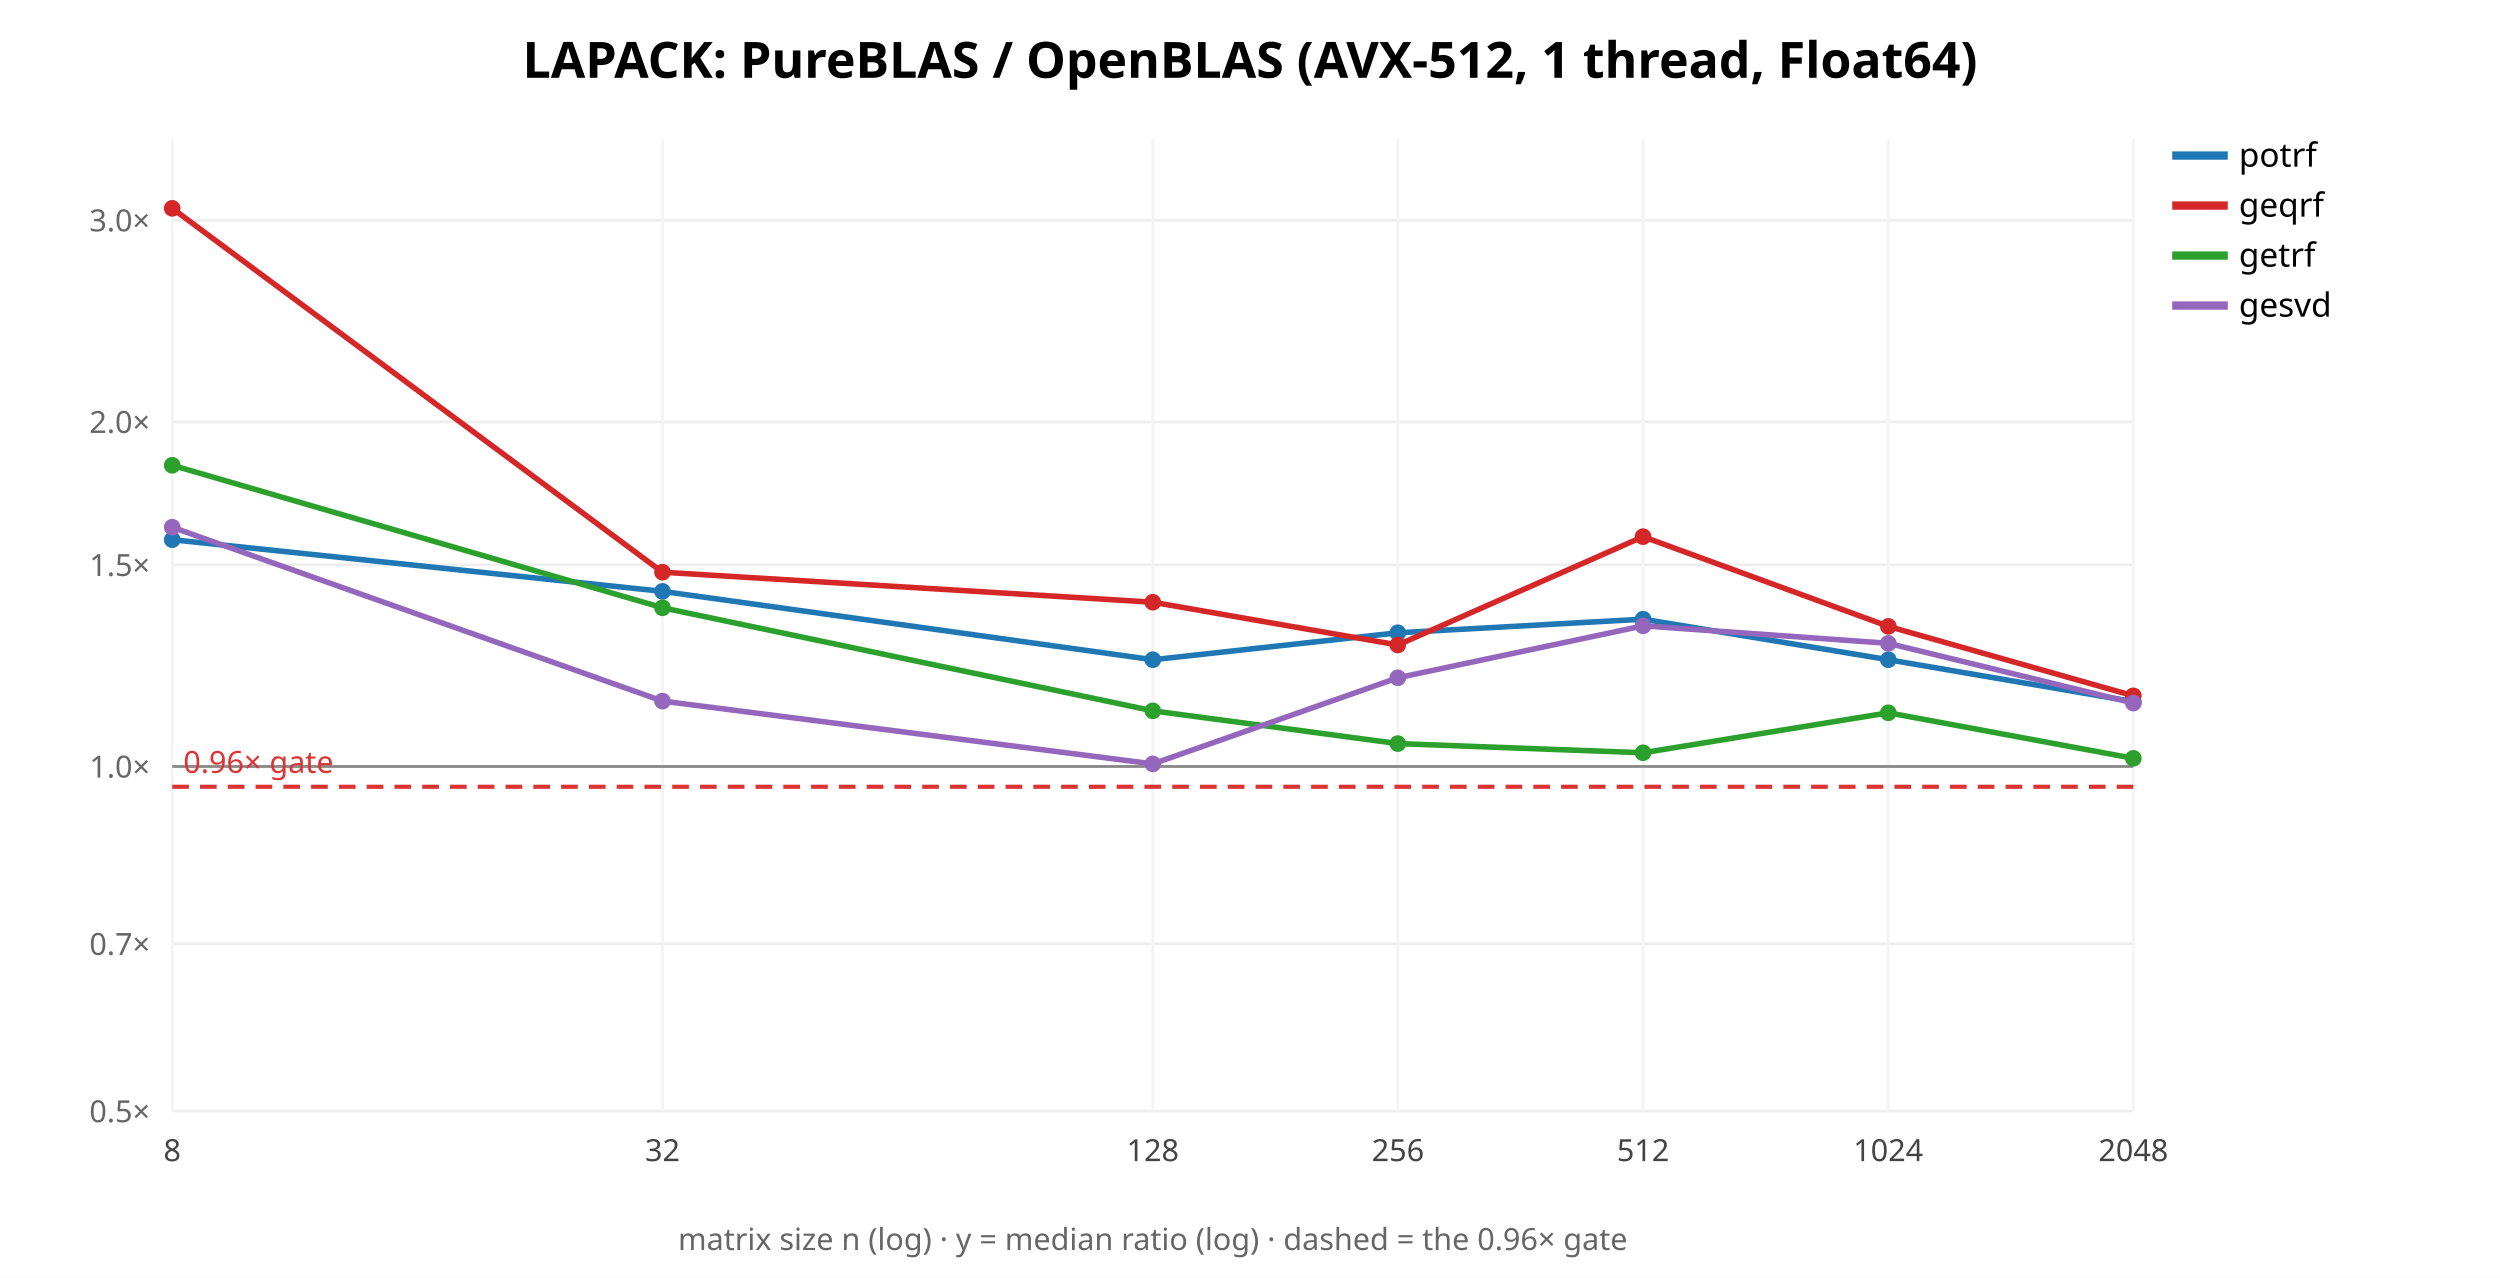
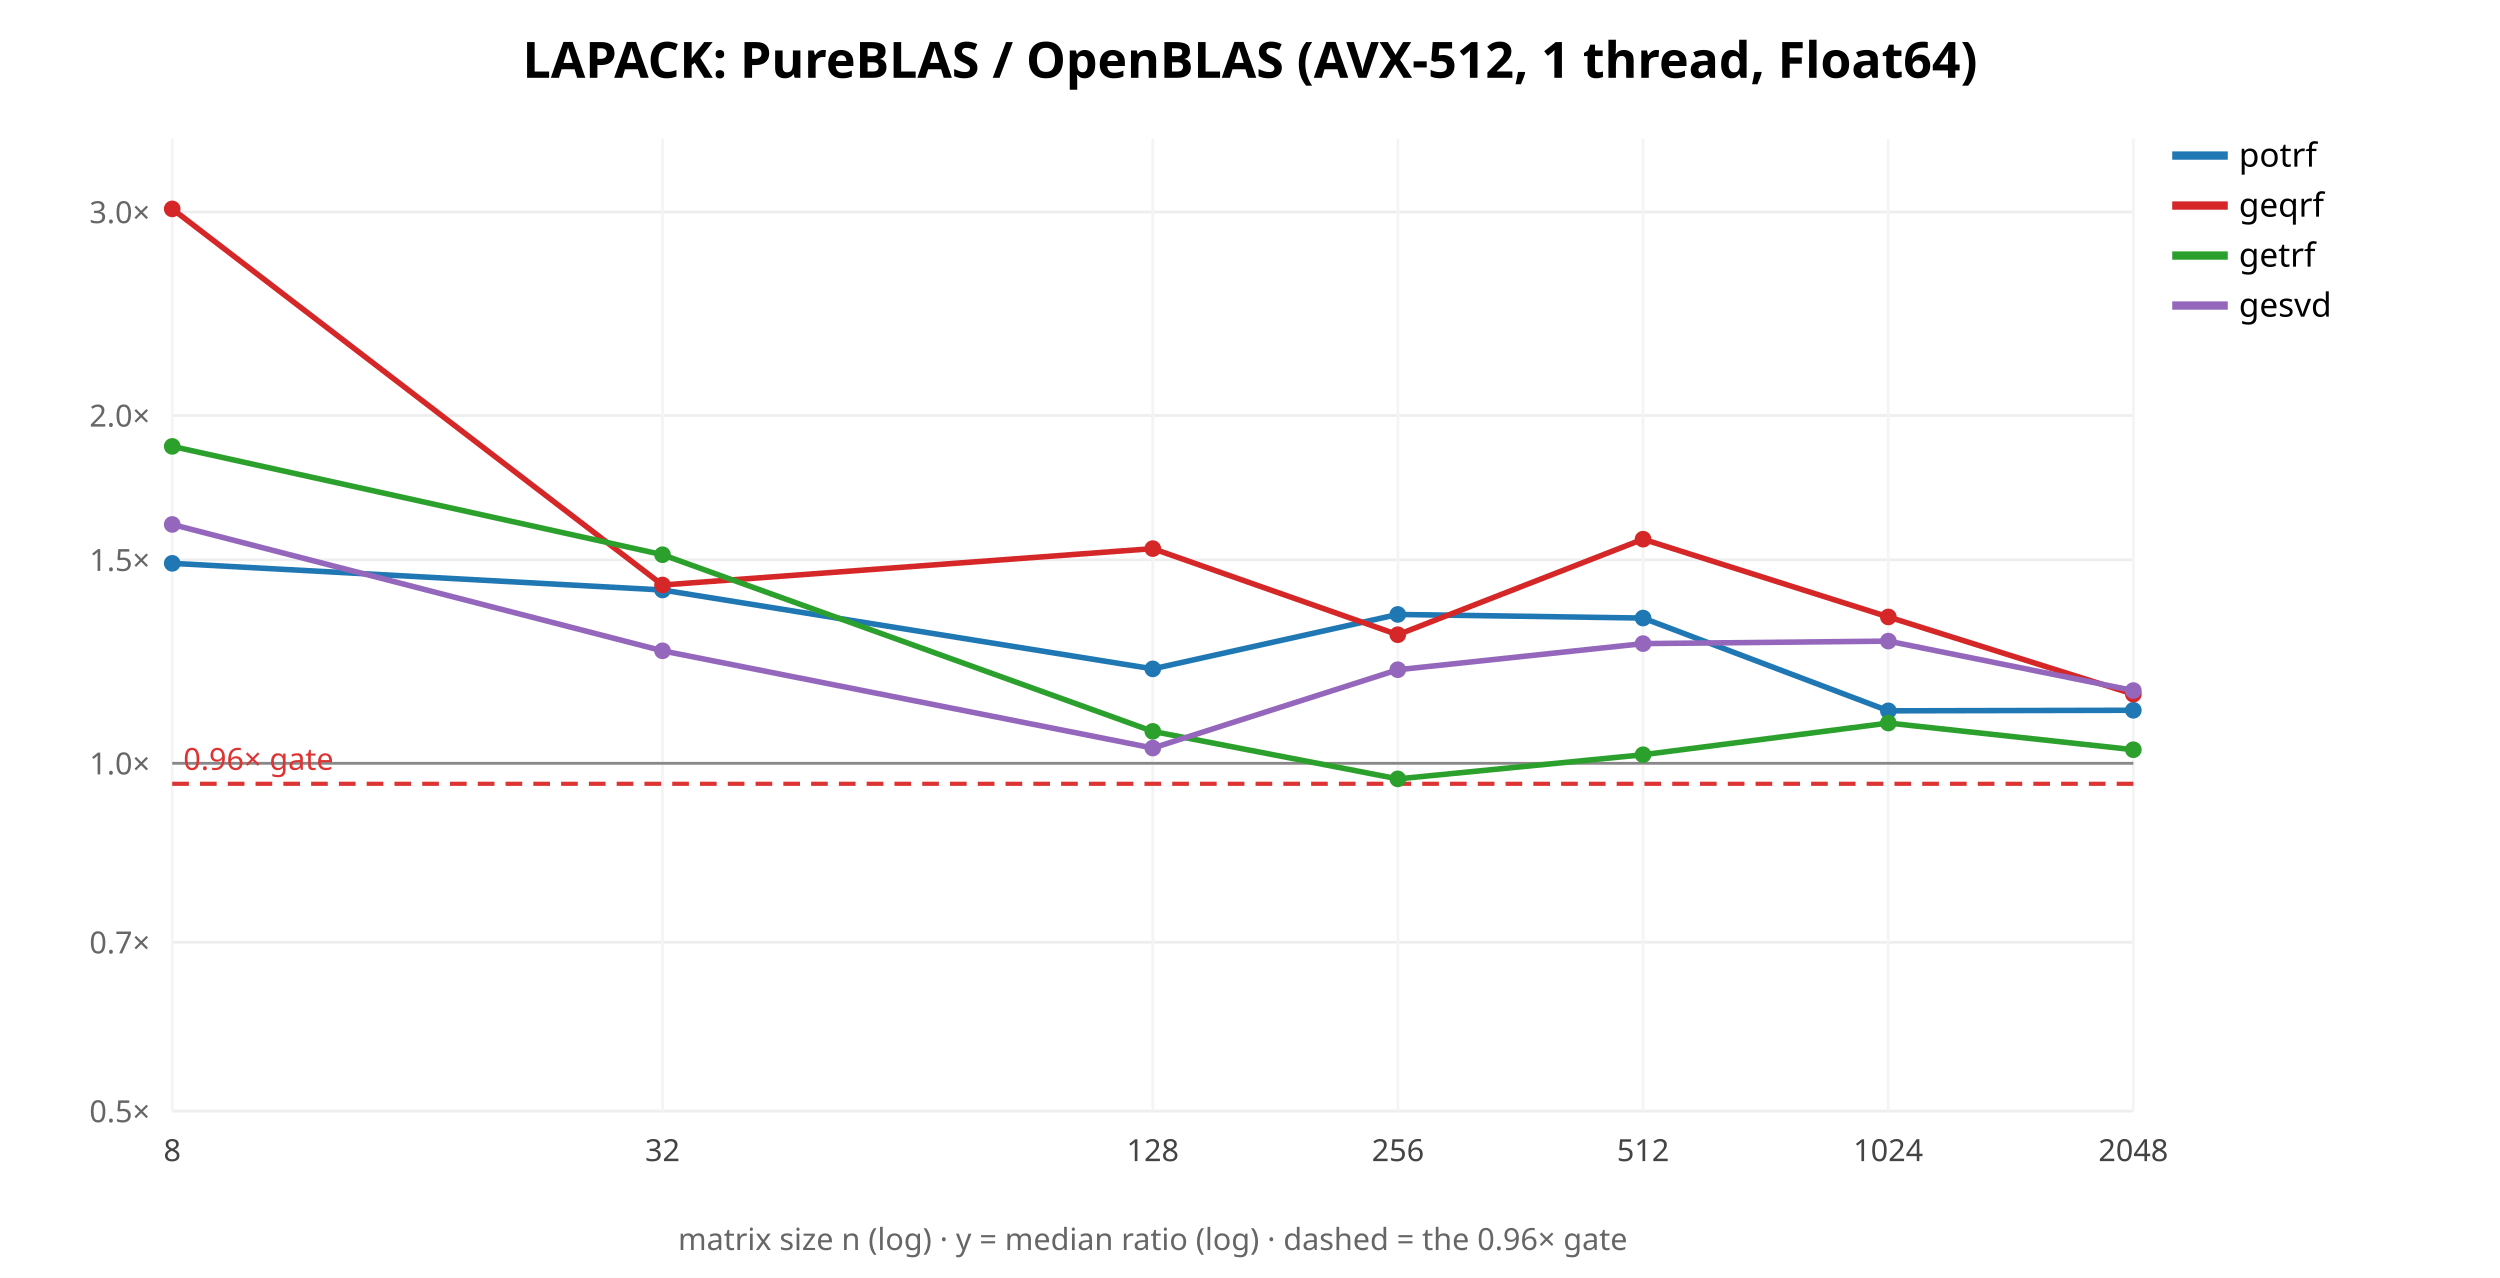
<svg xmlns="http://www.w3.org/2000/svg" width="900" height="460" font-family="sans-serif">
  <rect width="900" height="460" fill="white" />
  <text x="450.0" y="28" text-anchor="middle" font-size="18" font-weight="bold">LAPACK: PureBLAS / OpenBLAS (AVX-512, 1 thread, Float64)</text>
  <line x1="62" y1="400.0" x2="768" y2="400.0" stroke="#eee" />
  <text x="54" y="404.0" text-anchor="end" font-size="11" fill="#666">0.5×</text>
-   <line x1="62" y1="339.774" x2="768" y2="339.774" stroke="#eee" />
-   <text x="54" y="343.774" text-anchor="end" font-size="11" fill="#666">0.7×</text>
-   <line x1="62" y1="275.931" x2="768" y2="275.931" stroke="#eee" />
-   <text x="54" y="279.931" text-anchor="end" font-size="11" fill="#666">1.0×</text>
-   <line x1="62" y1="203.356" x2="768" y2="203.356" stroke="#eee" />
-   <text x="54" y="207.356" text-anchor="end" font-size="11" fill="#666">1.5×</text>
-   <line x1="62" y1="151.863" x2="768" y2="151.863" stroke="#eee" />
-   <text x="54" y="155.863" text-anchor="end" font-size="11" fill="#666">2.0×</text>
-   <line x1="62" y1="79.287" x2="768" y2="79.287" stroke="#eee" />
-   <text x="54" y="83.287" text-anchor="end" font-size="11" fill="#666">3.0×</text>
+   <line x1="62" y1="339.219" x2="768" y2="339.219" stroke="#eee" />
+   <text x="54" y="343.219" text-anchor="end" font-size="11" fill="#666">0.7×</text>
+   <line x1="62" y1="274.788" x2="768" y2="274.788" stroke="#eee" />
+   <text x="54" y="278.788" text-anchor="end" font-size="11" fill="#666">1.0×</text>
+   <line x1="62" y1="201.544" x2="768" y2="201.544" stroke="#eee" />
+   <text x="54" y="205.544" text-anchor="end" font-size="11" fill="#666">1.5×</text>
+   <line x1="62" y1="149.576" x2="768" y2="149.576" stroke="#eee" />
+   <text x="54" y="153.576" text-anchor="end" font-size="11" fill="#666">2.0×</text>
+   <line x1="62" y1="76.332" x2="768" y2="76.332" stroke="#eee" />
+   <text x="54" y="80.332" text-anchor="end" font-size="11" fill="#666">3.0×</text>
  <line x1="62.0" y1="50" x2="62.0" y2="400" stroke="#f4f4f4" />
  <text x="62.0" y="418" text-anchor="middle" font-size="11" fill="#444">8</text>
  <line x1="238.5" y1="50" x2="238.5" y2="400" stroke="#f4f4f4" />
  <text x="238.5" y="418" text-anchor="middle" font-size="11" fill="#444">32</text>
  <line x1="415.0" y1="50" x2="415.0" y2="400" stroke="#f4f4f4" />
  <text x="415.0" y="418" text-anchor="middle" font-size="11" fill="#444">128</text>
  <line x1="503.25" y1="50" x2="503.25" y2="400" stroke="#f4f4f4" />
  <text x="503.25" y="418" text-anchor="middle" font-size="11" fill="#444">256</text>
  <line x1="591.5" y1="50" x2="591.5" y2="400" stroke="#f4f4f4" />
  <text x="591.5" y="418" text-anchor="middle" font-size="11" fill="#444">512</text>
  <line x1="679.75" y1="50" x2="679.75" y2="400" stroke="#f4f4f4" />
  <text x="679.75" y="418" text-anchor="middle" font-size="11" fill="#444">1024</text>
  <line x1="768.0" y1="50" x2="768.0" y2="400" stroke="#f4f4f4" />
  <text x="768.0" y="418" text-anchor="middle" font-size="11" fill="#444">2048</text>
-   <line x1="62" y1="275.931" x2="768" y2="275.931" stroke="#888" />
-   <line x1="62" y1="283.238" x2="768" y2="283.238" stroke="#d33" stroke-width="1.5" stroke-dasharray="6 4" />
-   <text x="66" y="278.238" font-size="11" fill="#d33">0.96× gate</text>
-   <polyline points="62.0,194.3 238.5,212.9 415.0,237.5 503.2,227.8 591.5,222.9 679.8,237.5 768.0,252.6" fill="none" stroke="#1f77b4" stroke-width="2" />
-   <circle cx="62.0" cy="194.3" r="3" fill="#1f77b4" />
-   <circle cx="238.5" cy="212.9" r="3" fill="#1f77b4" />
-   <circle cx="415.0" cy="237.5" r="3" fill="#1f77b4" />
-   <circle cx="503.2" cy="227.8" r="3" fill="#1f77b4" />
-   <circle cx="591.5" cy="222.9" r="3" fill="#1f77b4" />
-   <circle cx="679.8" cy="237.5" r="3" fill="#1f77b4" />
-   <circle cx="768.0" cy="252.6" r="3" fill="#1f77b4" />
+   <line x1="62" y1="274.788" x2="768" y2="274.788" stroke="#888" />
+   <line x1="62" y1="282.162" x2="768" y2="282.162" stroke="#d33" stroke-width="1.5" stroke-dasharray="6 4" />
+   <text x="66" y="277.162" font-size="11" fill="#d33">0.96× gate</text>
+   <polyline points="62.0,202.8 238.5,212.4 415.0,240.8 503.2,221.2 591.5,222.5 679.8,255.9 768.0,255.7" fill="none" stroke="#1f77b4" stroke-width="2" />
+   <circle cx="62.0" cy="202.8" r="3" fill="#1f77b4" />
+   <circle cx="238.5" cy="212.4" r="3" fill="#1f77b4" />
+   <circle cx="415.0" cy="240.8" r="3" fill="#1f77b4" />
+   <circle cx="503.2" cy="221.2" r="3" fill="#1f77b4" />
+   <circle cx="591.5" cy="222.5" r="3" fill="#1f77b4" />
+   <circle cx="679.8" cy="255.9" r="3" fill="#1f77b4" />
+   <circle cx="768.0" cy="255.7" r="3" fill="#1f77b4" />
  <line x1="782" y1="56" x2="802" y2="56" stroke="#1f77b4" stroke-width="3" />
  <text x="806" y="60" font-size="12">potrf</text>
-   <polyline points="62.0,75.0 238.5,206.0 415.0,216.8 503.2,232.2 591.5,193.2 679.8,225.5 768.0,250.5" fill="none" stroke="#d62728" stroke-width="2" />
-   <circle cx="62.0" cy="75.0" r="3" fill="#d62728" />
-   <circle cx="238.5" cy="206.0" r="3" fill="#d62728" />
-   <circle cx="415.0" cy="216.8" r="3" fill="#d62728" />
-   <circle cx="503.2" cy="232.2" r="3" fill="#d62728" />
-   <circle cx="591.5" cy="193.2" r="3" fill="#d62728" />
-   <circle cx="679.8" cy="225.5" r="3" fill="#d62728" />
-   <circle cx="768.0" cy="250.5" r="3" fill="#d62728" />
+   <polyline points="62.0,75.2 238.5,210.6 415.0,197.5 503.2,228.5 591.5,194.1 679.8,222.1 768.0,249.9" fill="none" stroke="#d62728" stroke-width="2" />
+   <circle cx="62.0" cy="75.2" r="3" fill="#d62728" />
+   <circle cx="238.5" cy="210.6" r="3" fill="#d62728" />
+   <circle cx="415.0" cy="197.5" r="3" fill="#d62728" />
+   <circle cx="503.2" cy="228.5" r="3" fill="#d62728" />
+   <circle cx="591.5" cy="194.1" r="3" fill="#d62728" />
+   <circle cx="679.8" cy="222.1" r="3" fill="#d62728" />
+   <circle cx="768.0" cy="249.9" r="3" fill="#d62728" />
  <line x1="782" y1="74" x2="802" y2="74" stroke="#d62728" stroke-width="3" />
  <text x="806" y="78" font-size="12">geqrf</text>
-   <polyline points="62.0,167.5 238.5,218.8 415.0,255.9 503.2,267.7 591.5,271.0 679.8,256.6 768.0,273.0" fill="none" stroke="#2ca02c" stroke-width="2" />
-   <circle cx="62.0" cy="167.5" r="3" fill="#2ca02c" />
-   <circle cx="238.5" cy="218.8" r="3" fill="#2ca02c" />
-   <circle cx="415.0" cy="255.9" r="3" fill="#2ca02c" />
-   <circle cx="503.2" cy="267.7" r="3" fill="#2ca02c" />
-   <circle cx="591.5" cy="271.0" r="3" fill="#2ca02c" />
-   <circle cx="679.8" cy="256.6" r="3" fill="#2ca02c" />
-   <circle cx="768.0" cy="273.0" r="3" fill="#2ca02c" />
+   <polyline points="62.0,160.7 238.5,199.7 415.0,263.3 503.2,280.4 591.5,271.7 679.8,260.3 768.0,269.9" fill="none" stroke="#2ca02c" stroke-width="2" />
+   <circle cx="62.0" cy="160.7" r="3" fill="#2ca02c" />
+   <circle cx="238.5" cy="199.7" r="3" fill="#2ca02c" />
+   <circle cx="415.0" cy="263.3" r="3" fill="#2ca02c" />
+   <circle cx="503.2" cy="280.4" r="3" fill="#2ca02c" />
+   <circle cx="591.5" cy="271.7" r="3" fill="#2ca02c" />
+   <circle cx="679.8" cy="260.3" r="3" fill="#2ca02c" />
+   <circle cx="768.0" cy="269.9" r="3" fill="#2ca02c" />
  <line x1="782" y1="92" x2="802" y2="92" stroke="#2ca02c" stroke-width="3" />
  <text x="806" y="96" font-size="12">getrf</text>
-   <polyline points="62.0,189.8 238.5,252.4 415.0,275.0 503.2,244.0 591.5,225.3 679.8,231.6 768.0,253.1" fill="none" stroke="#9467bd" stroke-width="2" />
-   <circle cx="62.0" cy="189.8" r="3" fill="#9467bd" />
-   <circle cx="238.5" cy="252.4" r="3" fill="#9467bd" />
-   <circle cx="415.0" cy="275.0" r="3" fill="#9467bd" />
-   <circle cx="503.2" cy="244.0" r="3" fill="#9467bd" />
-   <circle cx="591.5" cy="225.3" r="3" fill="#9467bd" />
-   <circle cx="679.8" cy="231.6" r="3" fill="#9467bd" />
-   <circle cx="768.0" cy="253.1" r="3" fill="#9467bd" />
+   <polyline points="62.0,188.8 238.5,234.3 415.0,269.3 503.2,241.1 591.5,231.7 679.8,230.8 768.0,248.6" fill="none" stroke="#9467bd" stroke-width="2" />
+   <circle cx="62.0" cy="188.8" r="3" fill="#9467bd" />
+   <circle cx="238.5" cy="234.3" r="3" fill="#9467bd" />
+   <circle cx="415.0" cy="269.3" r="3" fill="#9467bd" />
+   <circle cx="503.2" cy="241.1" r="3" fill="#9467bd" />
+   <circle cx="591.5" cy="231.7" r="3" fill="#9467bd" />
+   <circle cx="679.8" cy="230.8" r="3" fill="#9467bd" />
+   <circle cx="768.0" cy="248.6" r="3" fill="#9467bd" />
  <line x1="782" y1="110" x2="802" y2="110" stroke="#9467bd" stroke-width="3" />
  <text x="806" y="114" font-size="12">gesvd</text>
  <text x="415.0" y="450" text-anchor="middle" font-size="11" fill="#666">matrix size n (log) · y = median ratio (log) · dashed = the 0.96× gate</text>
</svg>
